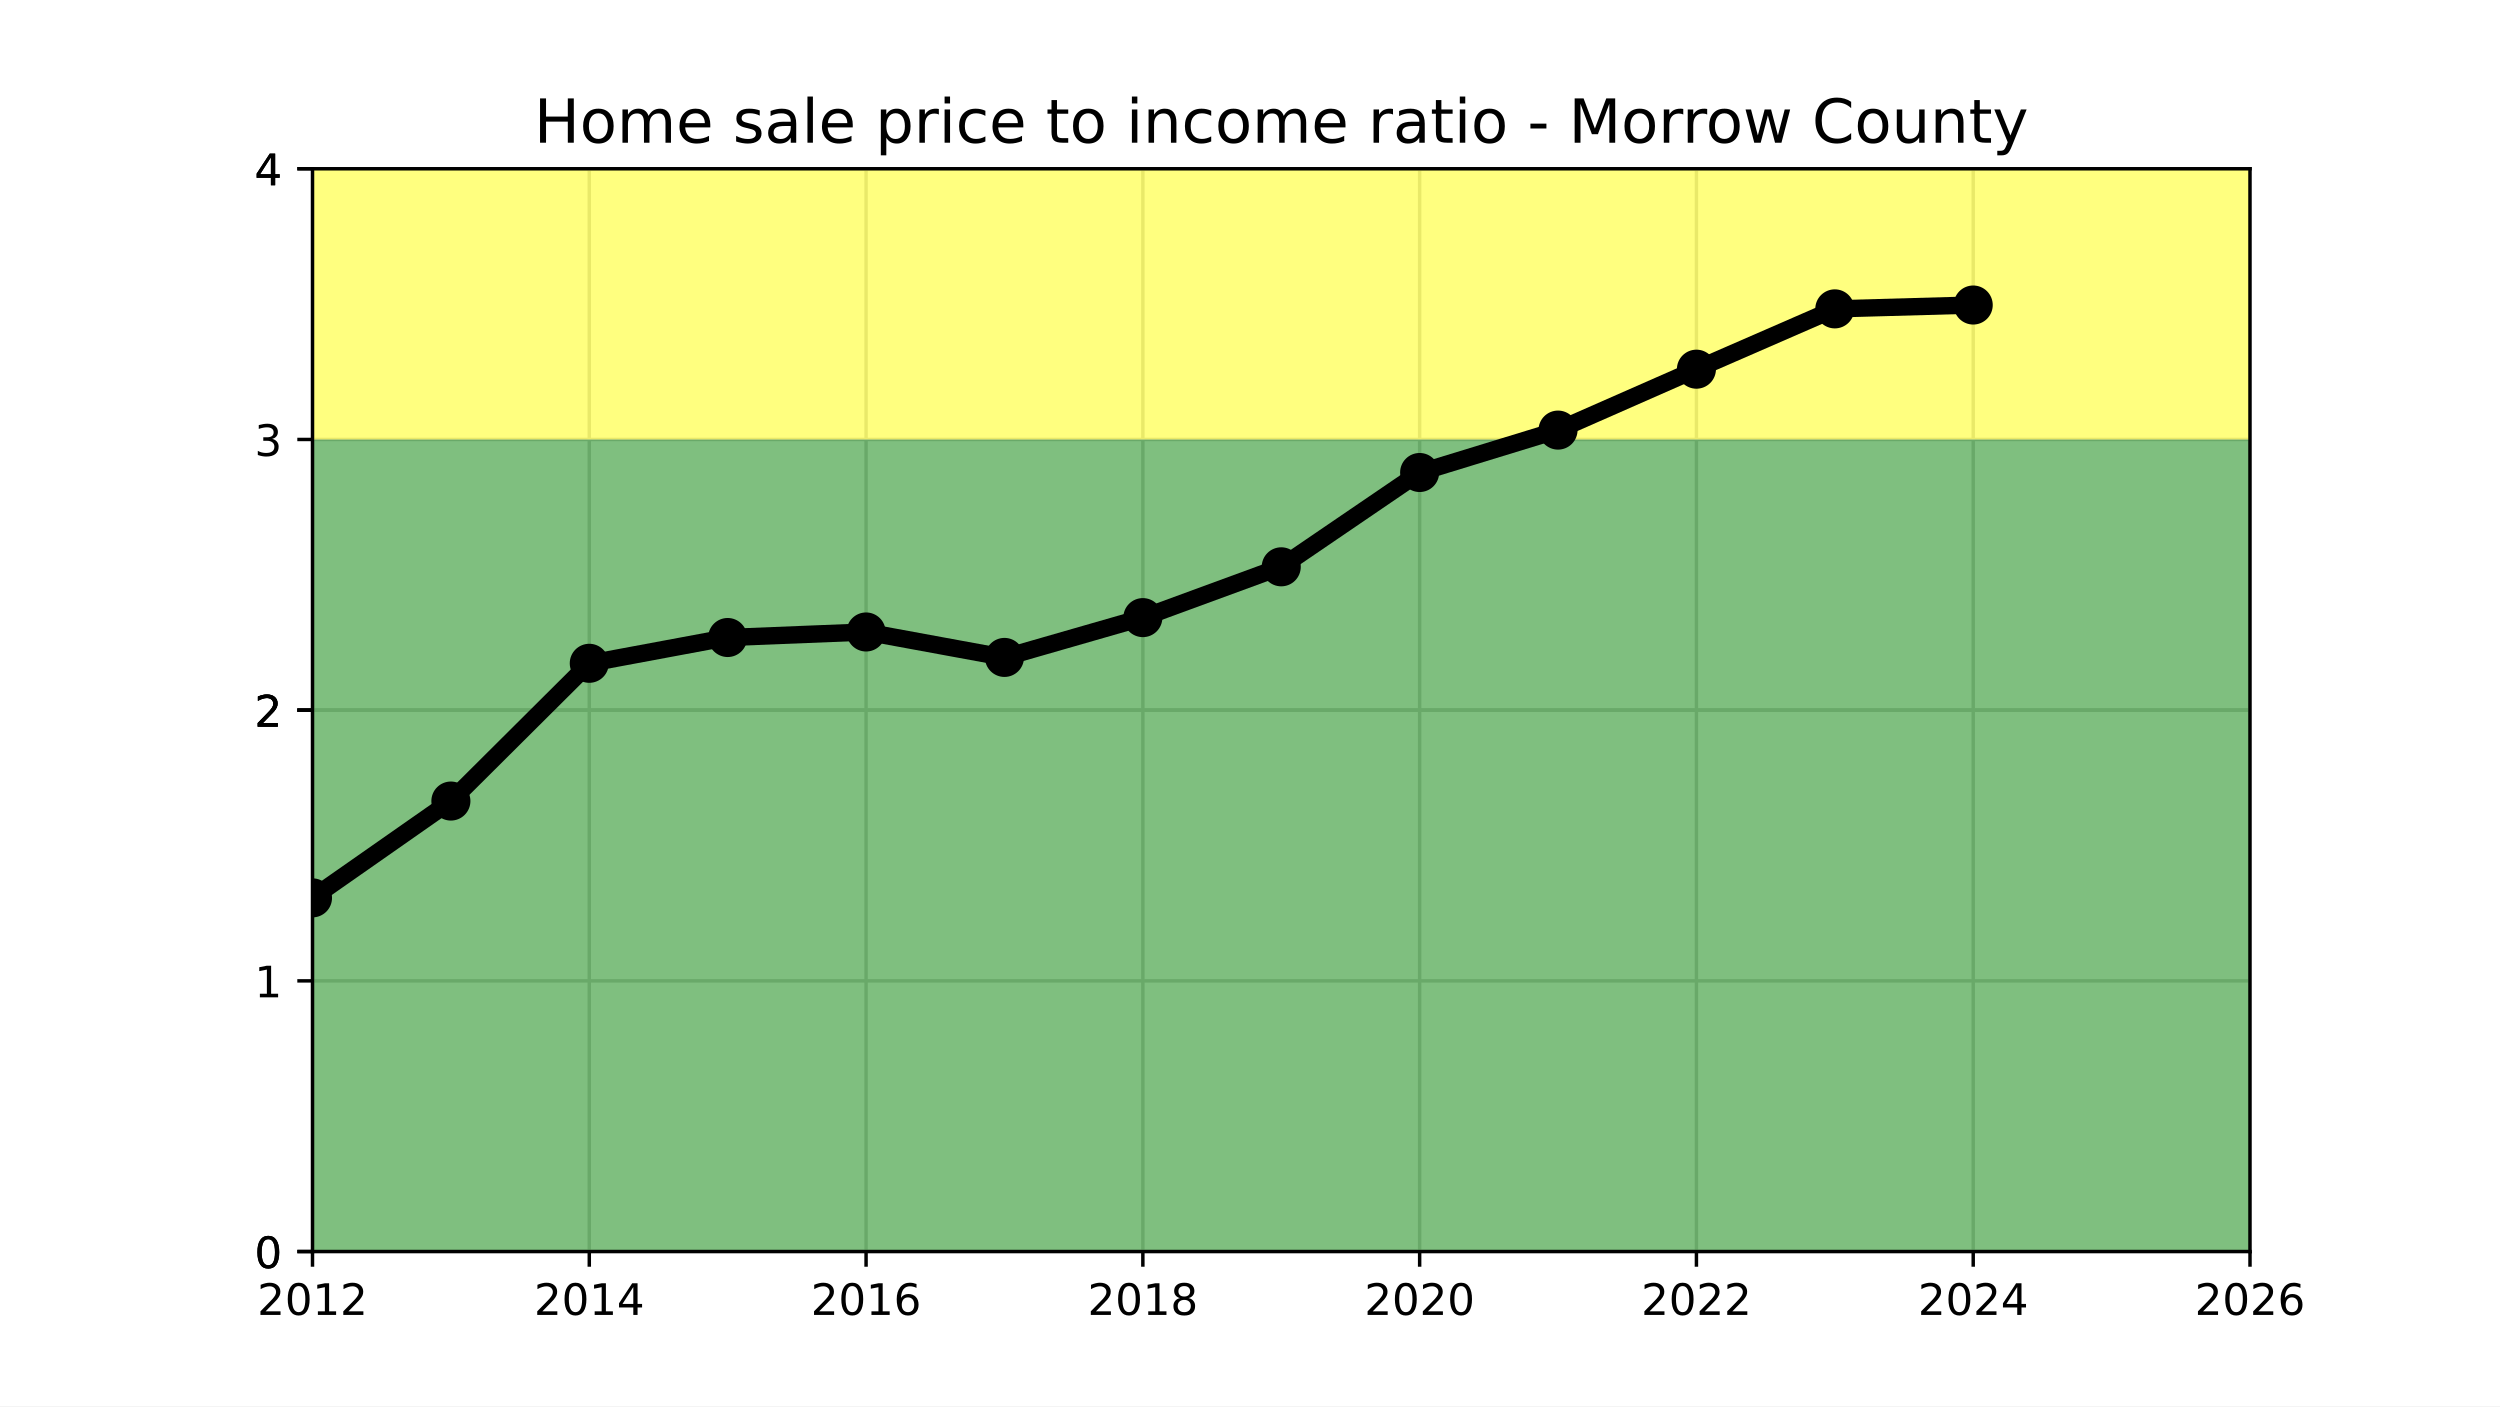
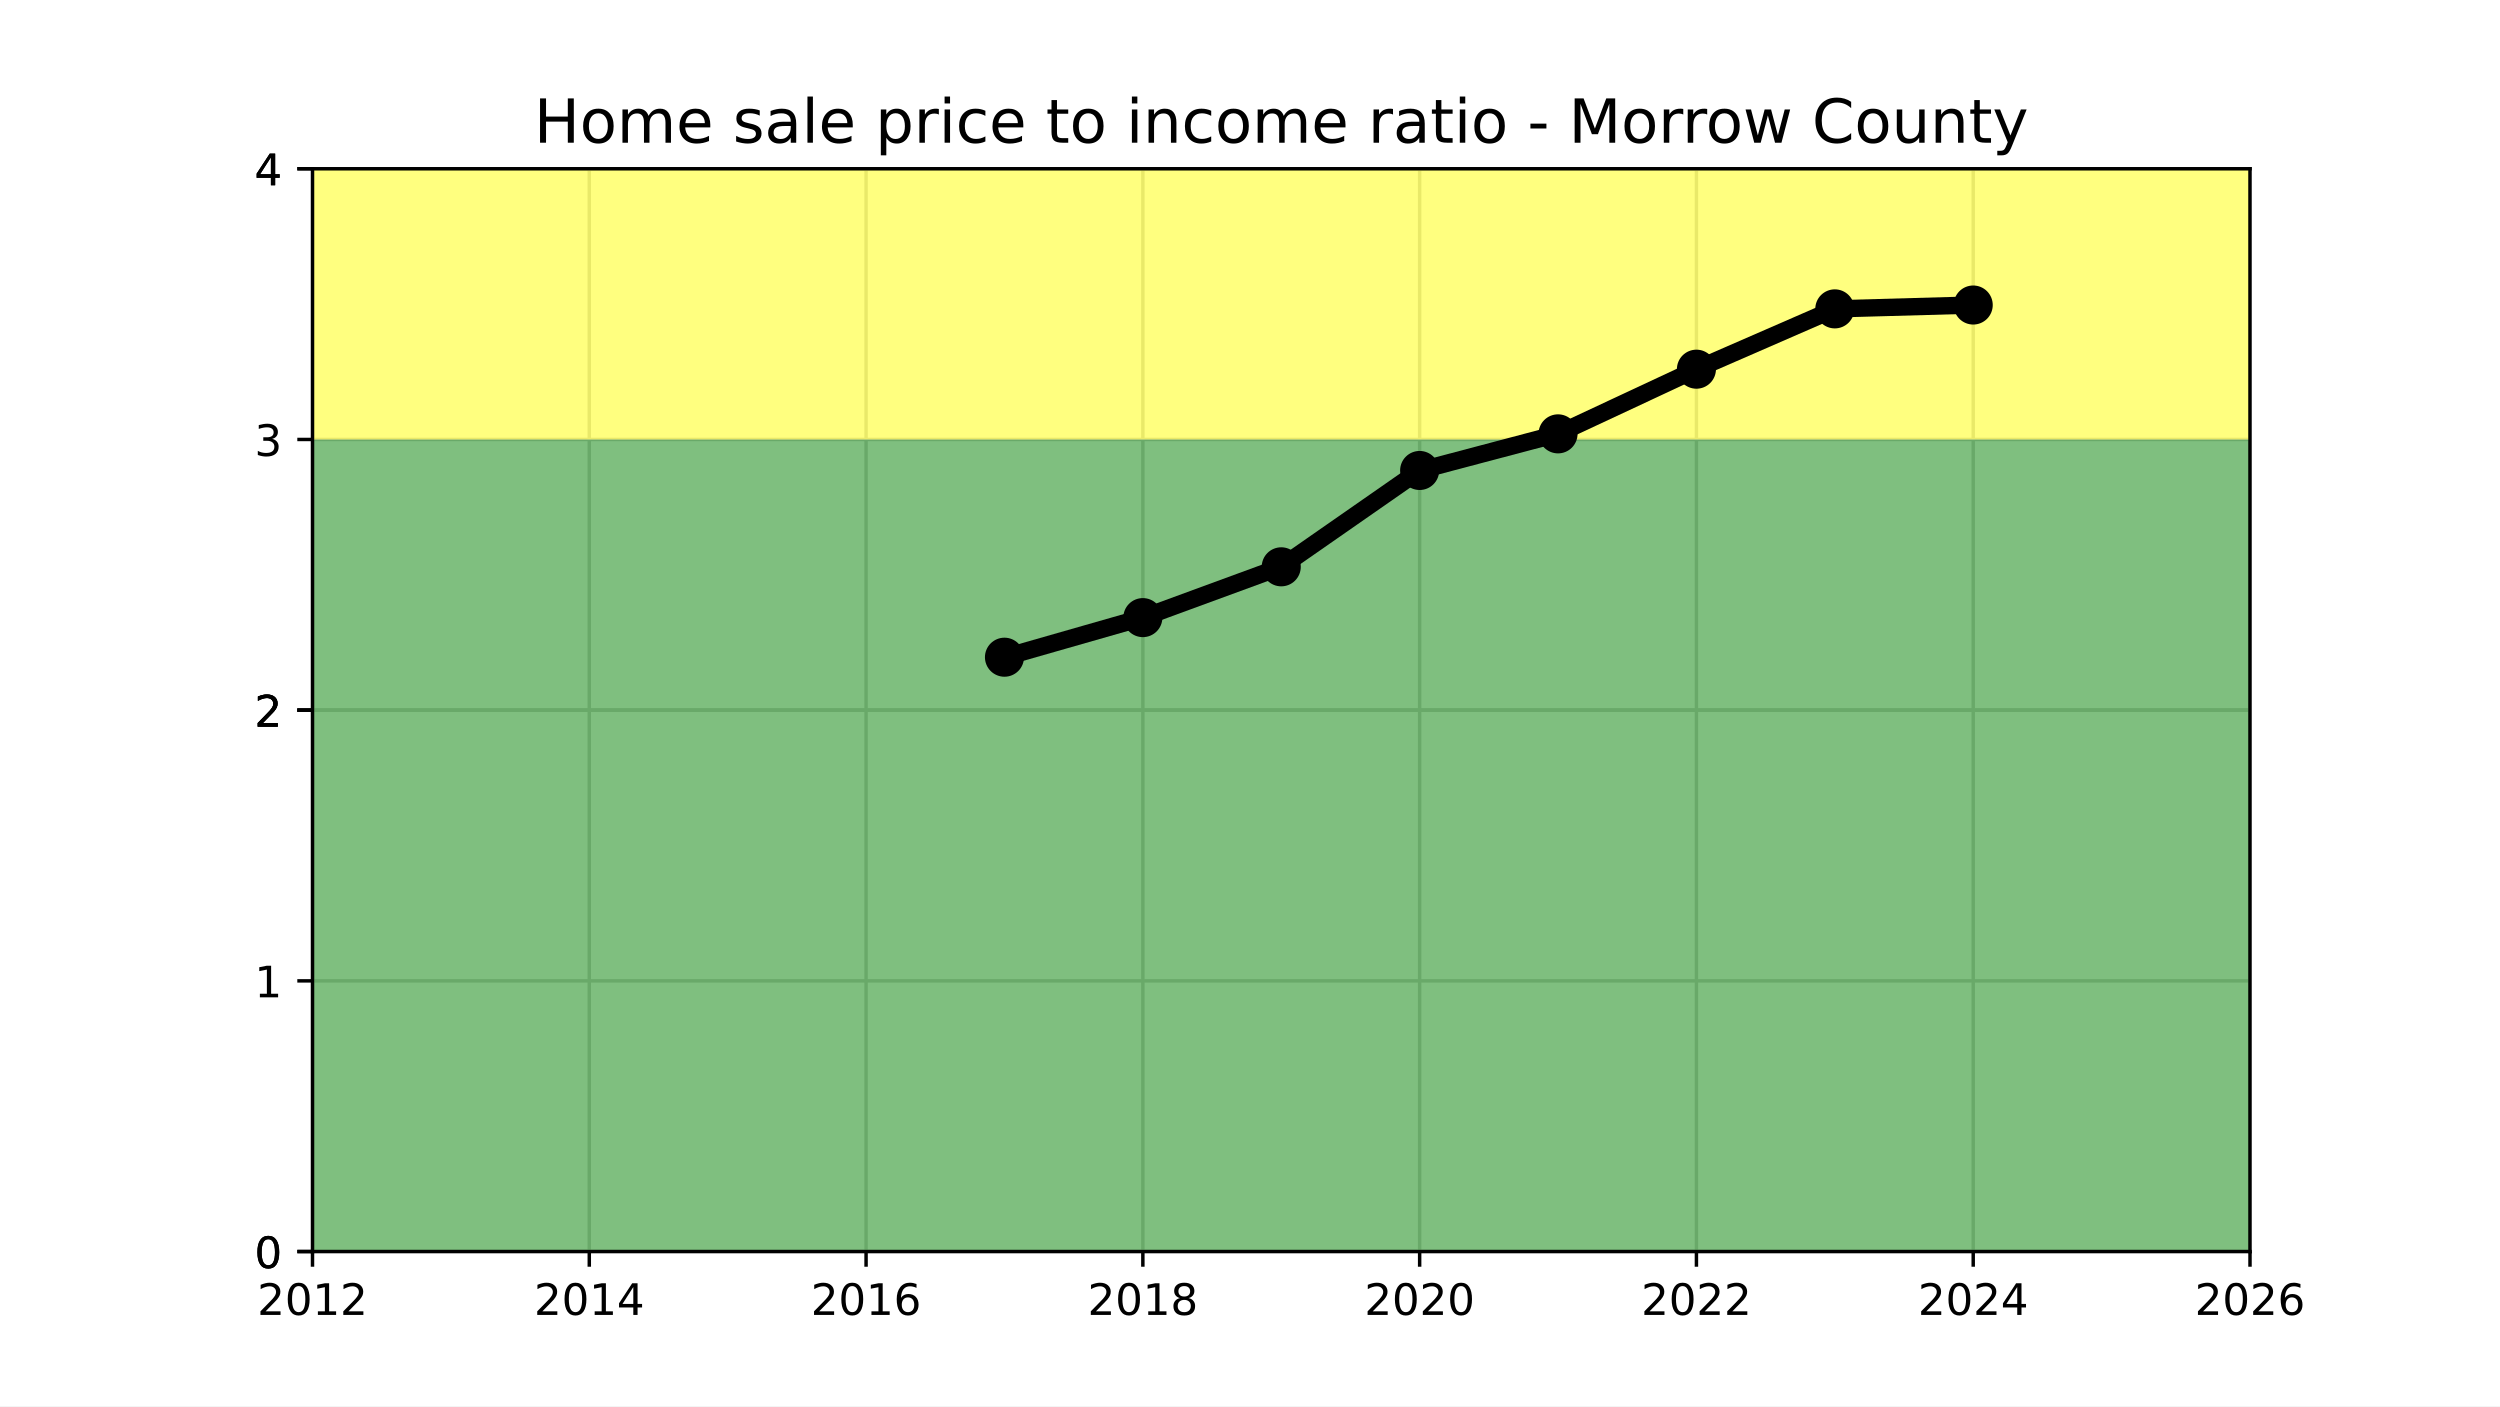
<svg xmlns="http://www.w3.org/2000/svg" xmlns:xlink="http://www.w3.org/1999/xlink" width="576pt" height="324pt" viewBox="0 0 576 324" version="1.1">
  <defs>
    <style type="text/css">*{stroke-linejoin: round; stroke-linecap: butt}</style>
  </defs>
  <g id="figure_1">
    <g id="patch_1">
      <path d="M 0 324  L 576 324  L 576 0  L 0 0  z " style="fill: #ffffff" />
    </g>
    <g id="axes_1">
      <g id="patch_2">
        <path d="M 72 288.36  L 518.4 288.36  L 518.4 38.88  L 72 38.88  z " style="fill: #ffffff" />
      </g>
      <g id="matplotlib.axis_1">
        <g id="xtick_1">
          <g id="line2d_1">
-             <path d="M 72 288.36  L 72 38.88  " clip-path="url(#p9c71d066c0)" style="fill: none; stroke: #d3d3d3; stroke-width: 0.8; stroke-linecap: square" />
+             <path d="M 72 288.36  L 72 38.88  " clip-path="url(#pd67e12b491)" style="fill: none; stroke: #d3d3d3; stroke-width: 0.8; stroke-linecap: square" />
          </g>
          <g id="line2d_2">
            <defs>
-               <path id="m30956fd23c" d="M 0 0  L 0 3.5  " style="stroke: #000000; stroke-width: 0.8" />
+               <path id="m61e543c232" d="M 0 0  L 0 3.5  " style="stroke: #000000; stroke-width: 0.8" />
            </defs>
            <g>
-               <use xlink:href="#m30956fd23c" x="72" y="288.36" style="stroke: #000000; stroke-width: 0.8" />
+               <use xlink:href="#m61e543c232" x="72" y="288.36" style="stroke: #000000; stroke-width: 0.8" />
            </g>
          </g>
          <g id="text_1">
            <g transform="translate(59.275 302.9584) scale(0.1 -0.1)">
              <defs>
                <path id="DejaVuSans-32" d="M 1228 531  L 3431 531  L 3431 0  L 469 0  L 469 531  Q 828 903 1448 1529  Q 2069 2156 2228 2338  Q 2531 2678 2651 2914  Q 2772 3150 2772 3378  Q 2772 3750 2511 3984  Q 2250 4219 1831 4219  Q 1534 4219 1204 4116  Q 875 4013 500 3803  L 500 4441  Q 881 4594 1212 4672  Q 1544 4750 1819 4750  Q 2544 4750 2975 4387  Q 3406 4025 3406 3419  Q 3406 3131 3298 2873  Q 3191 2616 2906 2266  Q 2828 2175 2409 1742  Q 1991 1309 1228 531  z " transform="scale(0.015625)" />
                <path id="DejaVuSans-30" d="M 2034 4250  Q 1547 4250 1301 3770  Q 1056 3291 1056 2328  Q 1056 1369 1301 889  Q 1547 409 2034 409  Q 2525 409 2770 889  Q 3016 1369 3016 2328  Q 3016 3291 2770 3770  Q 2525 4250 2034 4250  z M 2034 4750  Q 2819 4750 3233 4129  Q 3647 3509 3647 2328  Q 3647 1150 3233 529  Q 2819 -91 2034 -91  Q 1250 -91 836 529  Q 422 1150 422 2328  Q 422 3509 836 4129  Q 1250 4750 2034 4750  z " transform="scale(0.015625)" />
                <path id="DejaVuSans-31" d="M 794 531  L 1825 531  L 1825 4091  L 703 3866  L 703 4441  L 1819 4666  L 2450 4666  L 2450 531  L 3481 531  L 3481 0  L 794 0  L 794 531  z " transform="scale(0.015625)" />
              </defs>
              <use xlink:href="#DejaVuSans-32" />
              <use xlink:href="#DejaVuSans-30" transform="translate(63.62305 0)" />
              <use xlink:href="#DejaVuSans-31" transform="translate(127.2461 0)" />
              <use xlink:href="#DejaVuSans-32" transform="translate(190.8691 0)" />
            </g>
          </g>
        </g>
        <g id="xtick_2">
          <g id="line2d_3">
-             <path d="M 135.771 288.36  L 135.771 38.88  " clip-path="url(#p9c71d066c0)" style="fill: none; stroke: #d3d3d3; stroke-width: 0.8; stroke-linecap: square" />
+             <path d="M 135.771 288.36  L 135.771 38.88  " clip-path="url(#pd67e12b491)" style="fill: none; stroke: #d3d3d3; stroke-width: 0.8; stroke-linecap: square" />
          </g>
          <g id="line2d_4">
            <g>
-               <use xlink:href="#m30956fd23c" x="135.771" y="288.36" style="stroke: #000000; stroke-width: 0.8" />
+               <use xlink:href="#m61e543c232" x="135.771" y="288.36" style="stroke: #000000; stroke-width: 0.8" />
            </g>
          </g>
          <g id="text_2">
            <g transform="translate(123.0464 302.9584) scale(0.1 -0.1)">
              <defs>
                <path id="DejaVuSans-34" d="M 2419 4116  L 825 1625  L 2419 1625  L 2419 4116  z M 2253 4666  L 3047 4666  L 3047 1625  L 3713 1625  L 3713 1100  L 3047 1100  L 3047 0  L 2419 0  L 2419 1100  L 313 1100  L 313 1709  L 2253 4666  z " transform="scale(0.015625)" />
              </defs>
              <use xlink:href="#DejaVuSans-32" />
              <use xlink:href="#DejaVuSans-30" transform="translate(63.62305 0)" />
              <use xlink:href="#DejaVuSans-31" transform="translate(127.2461 0)" />
              <use xlink:href="#DejaVuSans-34" transform="translate(190.8691 0)" />
            </g>
          </g>
        </g>
        <g id="xtick_3">
          <g id="line2d_5">
-             <path d="M 199.543 288.36  L 199.543 38.88  " clip-path="url(#p9c71d066c0)" style="fill: none; stroke: #d3d3d3; stroke-width: 0.8; stroke-linecap: square" />
+             <path d="M 199.543 288.36  L 199.543 38.88  " clip-path="url(#pd67e12b491)" style="fill: none; stroke: #d3d3d3; stroke-width: 0.8; stroke-linecap: square" />
          </g>
          <g id="line2d_6">
            <g>
-               <use xlink:href="#m30956fd23c" x="199.543" y="288.36" style="stroke: #000000; stroke-width: 0.8" />
+               <use xlink:href="#m61e543c232" x="199.543" y="288.36" style="stroke: #000000; stroke-width: 0.8" />
            </g>
          </g>
          <g id="text_3">
            <g transform="translate(186.8179 302.9584) scale(0.1 -0.1)">
              <defs>
                <path id="DejaVuSans-36" d="M 2113 2584  Q 1688 2584 1439 2293  Q 1191 2003 1191 1497  Q 1191 994 1439 701  Q 1688 409 2113 409  Q 2538 409 2786 701  Q 3034 994 3034 1497  Q 3034 2003 2786 2293  Q 2538 2584 2113 2584  z M 3366 4563  L 3366 3988  Q 3128 4100 2886 4159  Q 2644 4219 2406 4219  Q 1781 4219 1451 3797  Q 1122 3375 1075 2522  Q 1259 2794 1537 2939  Q 1816 3084 2150 3084  Q 2853 3084 3261 2657  Q 3669 2231 3669 1497  Q 3669 778 3244 343  Q 2819 -91 2113 -91  Q 1303 -91 875 529  Q 447 1150 447 2328  Q 447 3434 972 4092  Q 1497 4750 2381 4750  Q 2619 4750 2861 4703  Q 3103 4656 3366 4563  z " transform="scale(0.015625)" />
              </defs>
              <use xlink:href="#DejaVuSans-32" />
              <use xlink:href="#DejaVuSans-30" transform="translate(63.62305 0)" />
              <use xlink:href="#DejaVuSans-31" transform="translate(127.2461 0)" />
              <use xlink:href="#DejaVuSans-36" transform="translate(190.8691 0)" />
            </g>
          </g>
        </g>
        <g id="xtick_4">
          <g id="line2d_7">
-             <path d="M 263.314 288.36  L 263.314 38.88  " clip-path="url(#p9c71d066c0)" style="fill: none; stroke: #d3d3d3; stroke-width: 0.8; stroke-linecap: square" />
+             <path d="M 263.314 288.36  L 263.314 38.88  " clip-path="url(#pd67e12b491)" style="fill: none; stroke: #d3d3d3; stroke-width: 0.8; stroke-linecap: square" />
          </g>
          <g id="line2d_8">
            <g>
-               <use xlink:href="#m30956fd23c" x="263.314" y="288.36" style="stroke: #000000; stroke-width: 0.8" />
+               <use xlink:href="#m61e543c232" x="263.314" y="288.36" style="stroke: #000000; stroke-width: 0.8" />
            </g>
          </g>
          <g id="text_4">
            <g transform="translate(250.5893 302.9584) scale(0.1 -0.1)">
              <defs>
                <path id="DejaVuSans-38" d="M 2034 2216  Q 1584 2216 1326 1975  Q 1069 1734 1069 1313  Q 1069 891 1326 650  Q 1584 409 2034 409  Q 2484 409 2743 651  Q 3003 894 3003 1313  Q 3003 1734 2745 1975  Q 2488 2216 2034 2216  z M 1403 2484  Q 997 2584 770 2862  Q 544 3141 544 3541  Q 544 4100 942 4425  Q 1341 4750 2034 4750  Q 2731 4750 3128 4425  Q 3525 4100 3525 3541  Q 3525 3141 3298 2862  Q 3072 2584 2669 2484  Q 3125 2378 3379 2068  Q 3634 1759 3634 1313  Q 3634 634 3220 271  Q 2806 -91 2034 -91  Q 1263 -91 848 271  Q 434 634 434 1313  Q 434 1759 690 2068  Q 947 2378 1403 2484  z M 1172 3481  Q 1172 3119 1398 2916  Q 1625 2713 2034 2713  Q 2441 2713 2670 2916  Q 2900 3119 2900 3481  Q 2900 3844 2670 4047  Q 2441 4250 2034 4250  Q 1625 4250 1398 4047  Q 1172 3844 1172 3481  z " transform="scale(0.015625)" />
              </defs>
              <use xlink:href="#DejaVuSans-32" />
              <use xlink:href="#DejaVuSans-30" transform="translate(63.62305 0)" />
              <use xlink:href="#DejaVuSans-31" transform="translate(127.2461 0)" />
              <use xlink:href="#DejaVuSans-38" transform="translate(190.8691 0)" />
            </g>
          </g>
        </g>
        <g id="xtick_5">
          <g id="line2d_9">
-             <path d="M 327.086 288.36  L 327.086 38.88  " clip-path="url(#p9c71d066c0)" style="fill: none; stroke: #d3d3d3; stroke-width: 0.8; stroke-linecap: square" />
+             <path d="M 327.086 288.36  L 327.086 38.88  " clip-path="url(#pd67e12b491)" style="fill: none; stroke: #d3d3d3; stroke-width: 0.8; stroke-linecap: square" />
          </g>
          <g id="line2d_10">
            <g>
-               <use xlink:href="#m30956fd23c" x="327.086" y="288.36" style="stroke: #000000; stroke-width: 0.8" />
+               <use xlink:href="#m61e543c232" x="327.086" y="288.36" style="stroke: #000000; stroke-width: 0.8" />
            </g>
          </g>
          <g id="text_5">
            <g transform="translate(314.3607 302.9584) scale(0.1 -0.1)">
              <use xlink:href="#DejaVuSans-32" />
              <use xlink:href="#DejaVuSans-30" transform="translate(63.62305 0)" />
              <use xlink:href="#DejaVuSans-32" transform="translate(127.2461 0)" />
              <use xlink:href="#DejaVuSans-30" transform="translate(190.8691 0)" />
            </g>
          </g>
        </g>
        <g id="xtick_6">
          <g id="line2d_11">
-             <path d="M 390.857 288.36  L 390.857 38.88  " clip-path="url(#p9c71d066c0)" style="fill: none; stroke: #d3d3d3; stroke-width: 0.8; stroke-linecap: square" />
+             <path d="M 390.857 288.36  L 390.857 38.88  " clip-path="url(#pd67e12b491)" style="fill: none; stroke: #d3d3d3; stroke-width: 0.8; stroke-linecap: square" />
          </g>
          <g id="line2d_12">
            <g>
-               <use xlink:href="#m30956fd23c" x="390.857" y="288.36" style="stroke: #000000; stroke-width: 0.8" />
+               <use xlink:href="#m61e543c232" x="390.857" y="288.36" style="stroke: #000000; stroke-width: 0.8" />
            </g>
          </g>
          <g id="text_6">
            <g transform="translate(378.1321 302.9584) scale(0.1 -0.1)">
              <use xlink:href="#DejaVuSans-32" />
              <use xlink:href="#DejaVuSans-30" transform="translate(63.62305 0)" />
              <use xlink:href="#DejaVuSans-32" transform="translate(127.2461 0)" />
              <use xlink:href="#DejaVuSans-32" transform="translate(190.8691 0)" />
            </g>
          </g>
        </g>
        <g id="xtick_7">
          <g id="line2d_13">
-             <path d="M 454.629 288.36  L 454.629 38.88  " clip-path="url(#p9c71d066c0)" style="fill: none; stroke: #d3d3d3; stroke-width: 0.8; stroke-linecap: square" />
+             <path d="M 454.629 288.36  L 454.629 38.88  " clip-path="url(#pd67e12b491)" style="fill: none; stroke: #d3d3d3; stroke-width: 0.8; stroke-linecap: square" />
          </g>
          <g id="line2d_14">
            <g>
-               <use xlink:href="#m30956fd23c" x="454.629" y="288.36" style="stroke: #000000; stroke-width: 0.8" />
+               <use xlink:href="#m61e543c232" x="454.629" y="288.36" style="stroke: #000000; stroke-width: 0.8" />
            </g>
          </g>
          <g id="text_7">
            <g transform="translate(441.9036 302.9584) scale(0.1 -0.1)">
              <use xlink:href="#DejaVuSans-32" />
              <use xlink:href="#DejaVuSans-30" transform="translate(63.62305 0)" />
              <use xlink:href="#DejaVuSans-32" transform="translate(127.2461 0)" />
              <use xlink:href="#DejaVuSans-34" transform="translate(190.8691 0)" />
            </g>
          </g>
        </g>
        <g id="xtick_8">
          <g id="line2d_15">
-             <path d="M 518.4 288.36  L 518.4 38.88  " clip-path="url(#p9c71d066c0)" style="fill: none; stroke: #d3d3d3; stroke-width: 0.8; stroke-linecap: square" />
+             <path d="M 518.4 288.36  L 518.4 38.88  " clip-path="url(#pd67e12b491)" style="fill: none; stroke: #d3d3d3; stroke-width: 0.8; stroke-linecap: square" />
          </g>
          <g id="line2d_16">
            <g>
-               <use xlink:href="#m30956fd23c" x="518.4" y="288.36" style="stroke: #000000; stroke-width: 0.8" />
+               <use xlink:href="#m61e543c232" x="518.4" y="288.36" style="stroke: #000000; stroke-width: 0.8" />
            </g>
          </g>
          <g id="text_8">
            <g transform="translate(505.675 302.9584) scale(0.1 -0.1)">
              <use xlink:href="#DejaVuSans-32" />
              <use xlink:href="#DejaVuSans-30" transform="translate(63.62305 0)" />
              <use xlink:href="#DejaVuSans-32" transform="translate(127.2461 0)" />
              <use xlink:href="#DejaVuSans-36" transform="translate(190.8691 0)" />
            </g>
          </g>
        </g>
      </g>
      <g id="matplotlib.axis_2">
        <g id="ytick_1">
          <g id="line2d_17">
-             <path d="M 72 288.36  L 518.4 288.36  " clip-path="url(#p9c71d066c0)" style="fill: none; stroke: #d3d3d3; stroke-width: 0.8; stroke-linecap: square" />
+             <path d="M 72 288.36  L 518.4 288.36  " clip-path="url(#pd67e12b491)" style="fill: none; stroke: #d3d3d3; stroke-width: 0.8; stroke-linecap: square" />
          </g>
          <g id="line2d_18">
            <defs>
-               <path id="mfe10c73b22" d="M 0 0  L -3.5 0  " style="stroke: #000000; stroke-width: 0.8" />
+               <path id="ma894401b81" d="M 0 0  L -3.5 0  " style="stroke: #000000; stroke-width: 0.8" />
            </defs>
            <g>
-               <use xlink:href="#mfe10c73b22" x="72" y="288.36" style="stroke: #000000; stroke-width: 0.8" />
+               <use xlink:href="#ma894401b81" x="72" y="288.36" style="stroke: #000000; stroke-width: 0.8" />
            </g>
          </g>
          <g id="text_9">
            <g transform="translate(58.6375 292.1592) scale(0.1 -0.1)">
              <use xlink:href="#DejaVuSans-30" />
            </g>
          </g>
        </g>
        <g id="ytick_2">
          <g id="line2d_19">
-             <path d="M 72 288.36  L 518.4 288.36  " clip-path="url(#p9c71d066c0)" style="fill: none; stroke: #d3d3d3; stroke-width: 0.8; stroke-linecap: square" />
+             <path d="M 72 288.36  L 518.4 288.36  " clip-path="url(#pd67e12b491)" style="fill: none; stroke: #d3d3d3; stroke-width: 0.8; stroke-linecap: square" />
          </g>
          <g id="line2d_20">
            <g>
-               <use xlink:href="#mfe10c73b22" x="72" y="288.36" style="stroke: #000000; stroke-width: 0.8" />
+               <use xlink:href="#ma894401b81" x="72" y="288.36" style="stroke: #000000; stroke-width: 0.8" />
            </g>
          </g>
          <g id="text_10">
            <g transform="translate(58.6375 292.1592) scale(0.1 -0.1)">
              <use xlink:href="#DejaVuSans-30" />
            </g>
          </g>
        </g>
        <g id="ytick_3">
          <g id="line2d_21">
-             <path d="M 72 225.99  L 518.4 225.99  " clip-path="url(#p9c71d066c0)" style="fill: none; stroke: #d3d3d3; stroke-width: 0.8; stroke-linecap: square" />
+             <path d="M 72 225.99  L 518.4 225.99  " clip-path="url(#pd67e12b491)" style="fill: none; stroke: #d3d3d3; stroke-width: 0.8; stroke-linecap: square" />
          </g>
          <g id="line2d_22">
            <g>
-               <use xlink:href="#mfe10c73b22" x="72" y="225.99" style="stroke: #000000; stroke-width: 0.8" />
+               <use xlink:href="#ma894401b81" x="72" y="225.99" style="stroke: #000000; stroke-width: 0.8" />
            </g>
          </g>
          <g id="text_11">
            <g transform="translate(58.6375 229.7892) scale(0.1 -0.1)">
              <use xlink:href="#DejaVuSans-31" />
            </g>
          </g>
        </g>
        <g id="ytick_4">
          <g id="line2d_23">
-             <path d="M 72 163.62  L 518.4 163.62  " clip-path="url(#p9c71d066c0)" style="fill: none; stroke: #d3d3d3; stroke-width: 0.8; stroke-linecap: square" />
+             <path d="M 72 163.62  L 518.4 163.62  " clip-path="url(#pd67e12b491)" style="fill: none; stroke: #d3d3d3; stroke-width: 0.8; stroke-linecap: square" />
          </g>
          <g id="line2d_24">
            <g>
-               <use xlink:href="#mfe10c73b22" x="72" y="163.62" style="stroke: #000000; stroke-width: 0.8" />
+               <use xlink:href="#ma894401b81" x="72" y="163.62" style="stroke: #000000; stroke-width: 0.8" />
            </g>
          </g>
          <g id="text_12">
            <g transform="translate(58.6375 167.4192) scale(0.1 -0.1)">
              <use xlink:href="#DejaVuSans-32" />
            </g>
          </g>
        </g>
        <g id="ytick_5">
          <g id="line2d_25">
-             <path d="M 72 163.62  L 518.4 163.62  " clip-path="url(#p9c71d066c0)" style="fill: none; stroke: #d3d3d3; stroke-width: 0.8; stroke-linecap: square" />
+             <path d="M 72 163.62  L 518.4 163.62  " clip-path="url(#pd67e12b491)" style="fill: none; stroke: #d3d3d3; stroke-width: 0.8; stroke-linecap: square" />
          </g>
          <g id="line2d_26">
            <g>
-               <use xlink:href="#mfe10c73b22" x="72" y="163.62" style="stroke: #000000; stroke-width: 0.8" />
+               <use xlink:href="#ma894401b81" x="72" y="163.62" style="stroke: #000000; stroke-width: 0.8" />
            </g>
          </g>
          <g id="text_13">
            <g transform="translate(58.6375 167.4192) scale(0.1 -0.1)">
              <use xlink:href="#DejaVuSans-32" />
            </g>
          </g>
        </g>
        <g id="ytick_6">
          <g id="line2d_27">
-             <path d="M 72 163.62  L 518.4 163.62  " clip-path="url(#p9c71d066c0)" style="fill: none; stroke: #d3d3d3; stroke-width: 0.8; stroke-linecap: square" />
+             <path d="M 72 163.62  L 518.4 163.62  " clip-path="url(#pd67e12b491)" style="fill: none; stroke: #d3d3d3; stroke-width: 0.8; stroke-linecap: square" />
          </g>
          <g id="line2d_28">
            <g>
-               <use xlink:href="#mfe10c73b22" x="72" y="163.62" style="stroke: #000000; stroke-width: 0.8" />
+               <use xlink:href="#ma894401b81" x="72" y="163.62" style="stroke: #000000; stroke-width: 0.8" />
            </g>
          </g>
          <g id="text_14">
            <g transform="translate(58.6375 167.4192) scale(0.1 -0.1)">
              <use xlink:href="#DejaVuSans-32" />
            </g>
          </g>
        </g>
        <g id="ytick_7">
          <g id="line2d_29">
-             <path d="M 72 101.25  L 518.4 101.25  " clip-path="url(#p9c71d066c0)" style="fill: none; stroke: #d3d3d3; stroke-width: 0.8; stroke-linecap: square" />
+             <path d="M 72 101.25  L 518.4 101.25  " clip-path="url(#pd67e12b491)" style="fill: none; stroke: #d3d3d3; stroke-width: 0.8; stroke-linecap: square" />
          </g>
          <g id="line2d_30">
            <g>
-               <use xlink:href="#mfe10c73b22" x="72" y="101.25" style="stroke: #000000; stroke-width: 0.8" />
+               <use xlink:href="#ma894401b81" x="72" y="101.25" style="stroke: #000000; stroke-width: 0.8" />
            </g>
          </g>
          <g id="text_15">
            <g transform="translate(58.6375 105.0492) scale(0.1 -0.1)">
              <defs>
                <path id="DejaVuSans-33" d="M 2597 2516  Q 3050 2419 3304 2112  Q 3559 1806 3559 1356  Q 3559 666 3084 287  Q 2609 -91 1734 -91  Q 1441 -91 1130 -33  Q 819 25 488 141  L 488 750  Q 750 597 1062 519  Q 1375 441 1716 441  Q 2309 441 2620 675  Q 2931 909 2931 1356  Q 2931 1769 2642 2001  Q 2353 2234 1838 2234  L 1294 2234  L 1294 2753  L 1863 2753  Q 2328 2753 2575 2939  Q 2822 3125 2822 3475  Q 2822 3834 2567 4026  Q 2313 4219 1838 4219  Q 1578 4219 1281 4162  Q 984 4106 628 3988  L 628 4550  Q 988 4650 1302 4700  Q 1616 4750 1894 4750  Q 2613 4750 3031 4423  Q 3450 4097 3450 3541  Q 3450 3153 3228 2886  Q 3006 2619 2597 2516  z " transform="scale(0.015625)" />
              </defs>
              <use xlink:href="#DejaVuSans-33" />
            </g>
          </g>
        </g>
        <g id="ytick_8">
          <g id="line2d_31">
-             <path d="M 72 38.88  L 518.4 38.88  " clip-path="url(#p9c71d066c0)" style="fill: none; stroke: #d3d3d3; stroke-width: 0.8; stroke-linecap: square" />
+             <path d="M 72 38.88  L 518.4 38.88  " clip-path="url(#pd67e12b491)" style="fill: none; stroke: #d3d3d3; stroke-width: 0.8; stroke-linecap: square" />
          </g>
          <g id="line2d_32">
            <g>
-               <use xlink:href="#mfe10c73b22" x="72" y="38.88" style="stroke: #000000; stroke-width: 0.8" />
+               <use xlink:href="#ma894401b81" x="72" y="38.88" style="stroke: #000000; stroke-width: 0.8" />
            </g>
          </g>
          <g id="text_16">
            <g transform="translate(58.6375 42.67922) scale(0.1 -0.1)">
              <use xlink:href="#DejaVuSans-34" />
            </g>
          </g>
        </g>
        <g id="ytick_9">
          <g id="line2d_33">
-             <path d="M 72 38.88  L 518.4 38.88  " clip-path="url(#p9c71d066c0)" style="fill: none; stroke: #d3d3d3; stroke-width: 0.8; stroke-linecap: square" />
+             <path d="M 72 38.88  L 518.4 38.88  " clip-path="url(#pd67e12b491)" style="fill: none; stroke: #d3d3d3; stroke-width: 0.8; stroke-linecap: square" />
          </g>
          <g id="line2d_34">
            <g>
-               <use xlink:href="#mfe10c73b22" x="72" y="38.88" style="stroke: #000000; stroke-width: 0.8" />
+               <use xlink:href="#ma894401b81" x="72" y="38.88" style="stroke: #000000; stroke-width: 0.8" />
            </g>
          </g>
          <g id="text_17">
            <g transform="translate(58.6375 42.67922) scale(0.1 -0.1)">
              <use xlink:href="#DejaVuSans-34" />
            </g>
          </g>
        </g>
      </g>
      <g id="FillBetweenPolyCollection_1">
-         <path d="M 72 101.25  L 72 288.36  L 103.886 288.36  L 135.771 288.36  L 167.657 288.36  L 199.543 288.36  L 231.429 288.36  L 263.314 288.36  L 295.2 288.36  L 327.086 288.36  L 358.971 288.36  L 390.857 288.36  L 422.743 288.36  L 454.629 288.36  L 486.514 288.36  L 518.4 288.36  L 518.4 101.25  L 518.4 101.25  L 486.514 101.25  L 454.629 101.25  L 422.743 101.25  L 390.857 101.25  L 358.971 101.25  L 327.086 101.25  L 295.2 101.25  L 263.314 101.25  L 231.429 101.25  L 199.543 101.25  L 167.657 101.25  L 135.771 101.25  L 103.886 101.25  L 72 101.25  z " clip-path="url(#p9c71d066c0)" style="fill: #008000; fill-opacity: 0.5" />
+         <path d="M 72 101.25  L 72 288.36  L 103.886 288.36  L 135.771 288.36  L 167.657 288.36  L 199.543 288.36  L 231.429 288.36  L 263.314 288.36  L 295.2 288.36  L 327.086 288.36  L 358.971 288.36  L 390.857 288.36  L 422.743 288.36  L 454.629 288.36  L 486.514 288.36  L 518.4 288.36  L 518.4 101.25  L 518.4 101.25  L 486.514 101.25  L 454.629 101.25  L 422.743 101.25  L 390.857 101.25  L 358.971 101.25  L 327.086 101.25  L 295.2 101.25  L 263.314 101.25  L 231.429 101.25  L 199.543 101.25  L 167.657 101.25  L 135.771 101.25  L 103.886 101.25  L 72 101.25  z " clip-path="url(#pd67e12b491)" style="fill: #008000; fill-opacity: 0.5" />
      </g>
      <g id="FillBetweenPolyCollection_2">
-         <path d="M 72 38.88  L 72 101.25  L 103.886 101.25  L 135.771 101.25  L 167.657 101.25  L 199.543 101.25  L 231.429 101.25  L 263.314 101.25  L 295.2 101.25  L 327.086 101.25  L 358.971 101.25  L 390.857 101.25  L 422.743 101.25  L 454.629 101.25  L 486.514 101.25  L 518.4 101.25  L 518.4 38.88  L 518.4 38.88  L 486.514 38.88  L 454.629 38.88  L 422.743 38.88  L 390.857 38.88  L 358.971 38.88  L 327.086 38.88  L 295.2 38.88  L 263.314 38.88  L 231.429 38.88  L 199.543 38.88  L 167.657 38.88  L 135.771 38.88  L 103.886 38.88  L 72 38.88  z " clip-path="url(#p9c71d066c0)" style="fill: #ffff00; fill-opacity: 0.5" />
+         <path d="M 72 38.88  L 72 101.25  L 103.886 101.25  L 135.771 101.25  L 167.657 101.25  L 199.543 101.25  L 231.429 101.25  L 263.314 101.25  L 295.2 101.25  L 327.086 101.25  L 358.971 101.25  L 390.857 101.25  L 422.743 101.25  L 454.629 101.25  L 486.514 101.25  L 518.4 101.25  L 518.4 38.88  L 518.4 38.88  L 486.514 38.88  L 454.629 38.88  L 422.743 38.88  L 390.857 38.88  L 358.971 38.88  L 327.086 38.88  L 295.2 38.88  L 263.314 38.88  L 231.429 38.88  L 199.543 38.88  L 167.657 38.88  L 135.771 38.88  L 103.886 38.88  L 72 38.88  z " clip-path="url(#pd67e12b491)" style="fill: #ffff00; fill-opacity: 0.5" />
      </g>
      <g id="line2d_35">
-         <path d="M 72 206.869  L 103.886 184.562  L 135.771 152.824  L 167.657 146.883  L 199.543 145.608  L 231.429 151.47  L 263.314 142.299  L 295.2 130.595  L 327.086 108.865  L 358.971 99.094  L 390.857 85.061  L 422.743 71.165  L 454.629 70.278  " clip-path="url(#p9c71d066c0)" style="fill: none; stroke: #000000; stroke-width: 4; stroke-linecap: square" />
+         <path d="M 231.429 151.421  L 263.314 142.299  L 295.2 130.595  L 327.086 108.397  L 358.971 99.962  L 390.857 85.061  L 422.743 71.165  L 454.629 70.278  " clip-path="url(#pd67e12b491)" style="fill: none; stroke: #000000; stroke-width: 4; stroke-linecap: square" />
        <defs>
-           <path id="me0804400c5" d="M 0 4  C 1.061 4 2.078 3.579 2.828 2.828  C 3.579 2.078 4 1.061 4 0  C 4 -1.061 3.579 -2.078 2.828 -2.828  C 2.078 -3.579 1.061 -4 0 -4  C -1.061 -4 -2.078 -3.579 -2.828 -2.828  C -3.579 -2.078 -4 -1.061 -4 0  C -4 1.061 -3.579 2.078 -2.828 2.828  C -2.078 3.579 -1.061 4 0 4  z " style="stroke: #000000" />
+           <path id="md7bfb4e867" d="M 0 4  C 1.061 4 2.078 3.579 2.828 2.828  C 3.579 2.078 4 1.061 4 0  C 4 -1.061 3.579 -2.078 2.828 -2.828  C 2.078 -3.579 1.061 -4 0 -4  C -1.061 -4 -2.078 -3.579 -2.828 -2.828  C -3.579 -2.078 -4 -1.061 -4 0  C -4 1.061 -3.579 2.078 -2.828 2.828  C -2.078 3.579 -1.061 4 0 4  z " style="stroke: #000000" />
        </defs>
-         <g clip-path="url(#p9c71d066c0)">
-           <use xlink:href="#me0804400c5" x="72" y="206.869" style="stroke: #000000" />
-           <use xlink:href="#me0804400c5" x="103.886" y="184.562" style="stroke: #000000" />
-           <use xlink:href="#me0804400c5" x="135.771" y="152.824" style="stroke: #000000" />
-           <use xlink:href="#me0804400c5" x="167.657" y="146.883" style="stroke: #000000" />
-           <use xlink:href="#me0804400c5" x="199.543" y="145.608" style="stroke: #000000" />
-           <use xlink:href="#me0804400c5" x="231.429" y="151.47" style="stroke: #000000" />
-           <use xlink:href="#me0804400c5" x="263.314" y="142.299" style="stroke: #000000" />
-           <use xlink:href="#me0804400c5" x="295.2" y="130.595" style="stroke: #000000" />
-           <use xlink:href="#me0804400c5" x="327.086" y="108.865" style="stroke: #000000" />
-           <use xlink:href="#me0804400c5" x="358.971" y="99.094" style="stroke: #000000" />
-           <use xlink:href="#me0804400c5" x="390.857" y="85.061" style="stroke: #000000" />
-           <use xlink:href="#me0804400c5" x="422.743" y="71.165" style="stroke: #000000" />
-           <use xlink:href="#me0804400c5" x="454.629" y="70.278" style="stroke: #000000" />
+         <g clip-path="url(#pd67e12b491)">
+           <use xlink:href="#md7bfb4e867" x="231.429" y="151.421" style="stroke: #000000" />
+           <use xlink:href="#md7bfb4e867" x="263.314" y="142.299" style="stroke: #000000" />
+           <use xlink:href="#md7bfb4e867" x="295.2" y="130.595" style="stroke: #000000" />
+           <use xlink:href="#md7bfb4e867" x="327.086" y="108.397" style="stroke: #000000" />
+           <use xlink:href="#md7bfb4e867" x="358.971" y="99.962" style="stroke: #000000" />
+           <use xlink:href="#md7bfb4e867" x="390.857" y="85.061" style="stroke: #000000" />
+           <use xlink:href="#md7bfb4e867" x="422.743" y="71.165" style="stroke: #000000" />
+           <use xlink:href="#md7bfb4e867" x="454.629" y="70.278" style="stroke: #000000" />
        </g>
      </g>
      <g id="patch_3">
        <path d="M 72 288.36  L 72 38.88  " style="fill: none; stroke: #000000; stroke-width: 0.8; stroke-linejoin: miter; stroke-linecap: square" />
      </g>
      <g id="patch_4">
        <path d="M 518.4 288.36  L 518.4 38.88  " style="fill: none; stroke: #000000; stroke-width: 0.8; stroke-linejoin: miter; stroke-linecap: square" />
      </g>
      <g id="patch_5">
        <path d="M 72 288.36  L 518.4 288.36  " style="fill: none; stroke: #000000; stroke-width: 0.8; stroke-linejoin: miter; stroke-linecap: square" />
      </g>
      <g id="patch_6">
        <path d="M 72 38.88  L 518.4 38.88  " style="fill: none; stroke: #000000; stroke-width: 0.8; stroke-linejoin: miter; stroke-linecap: square" />
      </g>
      <g id="text_18">
        <g transform="translate(123.0514 32.88) scale(0.14 -0.14)">
          <defs>
            <path id="DejaVuSans-48" d="M 628 4666  L 1259 4666  L 1259 2753  L 3553 2753  L 3553 4666  L 4184 4666  L 4184 0  L 3553 0  L 3553 2222  L 1259 2222  L 1259 0  L 628 0  L 628 4666  z " transform="scale(0.015625)" />
            <path id="DejaVuSans-6f" d="M 1959 3097  Q 1497 3097 1228 2736  Q 959 2375 959 1747  Q 959 1119 1226 758  Q 1494 397 1959 397  Q 2419 397 2687 759  Q 2956 1122 2956 1747  Q 2956 2369 2687 2733  Q 2419 3097 1959 3097  z M 1959 3584  Q 2709 3584 3137 3096  Q 3566 2609 3566 1747  Q 3566 888 3137 398  Q 2709 -91 1959 -91  Q 1206 -91 779 398  Q 353 888 353 1747  Q 353 2609 779 3096  Q 1206 3584 1959 3584  z " transform="scale(0.015625)" />
            <path id="DejaVuSans-6d" d="M 3328 2828  Q 3544 3216 3844 3400  Q 4144 3584 4550 3584  Q 5097 3584 5394 3201  Q 5691 2819 5691 2113  L 5691 0  L 5113 0  L 5113 2094  Q 5113 2597 4934 2840  Q 4756 3084 4391 3084  Q 3944 3084 3684 2787  Q 3425 2491 3425 1978  L 3425 0  L 2847 0  L 2847 2094  Q 2847 2600 2669 2842  Q 2491 3084 2119 3084  Q 1678 3084 1418 2786  Q 1159 2488 1159 1978  L 1159 0  L 581 0  L 581 3500  L 1159 3500  L 1159 2956  Q 1356 3278 1631 3431  Q 1906 3584 2284 3584  Q 2666 3584 2933 3390  Q 3200 3197 3328 2828  z " transform="scale(0.015625)" />
            <path id="DejaVuSans-65" d="M 3597 1894  L 3597 1613  L 953 1613  Q 991 1019 1311 708  Q 1631 397 2203 397  Q 2534 397 2845 478  Q 3156 559 3463 722  L 3463 178  Q 3153 47 2828 -22  Q 2503 -91 2169 -91  Q 1331 -91 842 396  Q 353 884 353 1716  Q 353 2575 817 3079  Q 1281 3584 2069 3584  Q 2775 3584 3186 3129  Q 3597 2675 3597 1894  z M 3022 2063  Q 3016 2534 2758 2815  Q 2500 3097 2075 3097  Q 1594 3097 1305 2825  Q 1016 2553 972 2059  L 3022 2063  z " transform="scale(0.015625)" />
            <path id="DejaVuSans-20" transform="scale(0.015625)" />
            <path id="DejaVuSans-73" d="M 2834 3397  L 2834 2853  Q 2591 2978 2328 3040  Q 2066 3103 1784 3103  Q 1356 3103 1142 2972  Q 928 2841 928 2578  Q 928 2378 1081 2264  Q 1234 2150 1697 2047  L 1894 2003  Q 2506 1872 2764 1633  Q 3022 1394 3022 966  Q 3022 478 2636 193  Q 2250 -91 1575 -91  Q 1294 -91 989 -36  Q 684 19 347 128  L 347 722  Q 666 556 975 473  Q 1284 391 1588 391  Q 1994 391 2212 530  Q 2431 669 2431 922  Q 2431 1156 2273 1281  Q 2116 1406 1581 1522  L 1381 1569  Q 847 1681 609 1914  Q 372 2147 372 2553  Q 372 3047 722 3315  Q 1072 3584 1716 3584  Q 2034 3584 2315 3537  Q 2597 3491 2834 3397  z " transform="scale(0.015625)" />
            <path id="DejaVuSans-61" d="M 2194 1759  Q 1497 1759 1228 1600  Q 959 1441 959 1056  Q 959 750 1161 570  Q 1363 391 1709 391  Q 2188 391 2477 730  Q 2766 1069 2766 1631  L 2766 1759  L 2194 1759  z M 3341 1997  L 3341 0  L 2766 0  L 2766 531  Q 2569 213 2275 61  Q 1981 -91 1556 -91  Q 1019 -91 701 211  Q 384 513 384 1019  Q 384 1609 779 1909  Q 1175 2209 1959 2209  L 2766 2209  L 2766 2266  Q 2766 2663 2505 2880  Q 2244 3097 1772 3097  Q 1472 3097 1187 3025  Q 903 2953 641 2809  L 641 3341  Q 956 3463 1253 3523  Q 1550 3584 1831 3584  Q 2591 3584 2966 3190  Q 3341 2797 3341 1997  z " transform="scale(0.015625)" />
            <path id="DejaVuSans-6c" d="M 603 4863  L 1178 4863  L 1178 0  L 603 0  L 603 4863  z " transform="scale(0.015625)" />
            <path id="DejaVuSans-70" d="M 1159 525  L 1159 -1331  L 581 -1331  L 581 3500  L 1159 3500  L 1159 2969  Q 1341 3281 1617 3432  Q 1894 3584 2278 3584  Q 2916 3584 3314 3078  Q 3713 2572 3713 1747  Q 3713 922 3314 415  Q 2916 -91 2278 -91  Q 1894 -91 1617 61  Q 1341 213 1159 525  z M 3116 1747  Q 3116 2381 2855 2742  Q 2594 3103 2138 3103  Q 1681 3103 1420 2742  Q 1159 2381 1159 1747  Q 1159 1113 1420 752  Q 1681 391 2138 391  Q 2594 391 2855 752  Q 3116 1113 3116 1747  z " transform="scale(0.015625)" />
            <path id="DejaVuSans-72" d="M 2631 2963  Q 2534 3019 2420 3045  Q 2306 3072 2169 3072  Q 1681 3072 1420 2755  Q 1159 2438 1159 1844  L 1159 0  L 581 0  L 581 3500  L 1159 3500  L 1159 2956  Q 1341 3275 1631 3429  Q 1922 3584 2338 3584  Q 2397 3584 2469 3576  Q 2541 3569 2628 3553  L 2631 2963  z " transform="scale(0.015625)" />
            <path id="DejaVuSans-69" d="M 603 3500  L 1178 3500  L 1178 0  L 603 0  L 603 3500  z M 603 4863  L 1178 4863  L 1178 4134  L 603 4134  L 603 4863  z " transform="scale(0.015625)" />
            <path id="DejaVuSans-63" d="M 3122 3366  L 3122 2828  Q 2878 2963 2633 3030  Q 2388 3097 2138 3097  Q 1578 3097 1268 2742  Q 959 2388 959 1747  Q 959 1106 1268 751  Q 1578 397 2138 397  Q 2388 397 2633 464  Q 2878 531 3122 666  L 3122 134  Q 2881 22 2623 -34  Q 2366 -91 2075 -91  Q 1284 -91 818 406  Q 353 903 353 1747  Q 353 2603 823 3093  Q 1294 3584 2113 3584  Q 2378 3584 2631 3529  Q 2884 3475 3122 3366  z " transform="scale(0.015625)" />
            <path id="DejaVuSans-74" d="M 1172 4494  L 1172 3500  L 2356 3500  L 2356 3053  L 1172 3053  L 1172 1153  Q 1172 725 1289 603  Q 1406 481 1766 481  L 2356 481  L 2356 0  L 1766 0  Q 1100 0 847 248  Q 594 497 594 1153  L 594 3053  L 172 3053  L 172 3500  L 594 3500  L 594 4494  L 1172 4494  z " transform="scale(0.015625)" />
            <path id="DejaVuSans-6e" d="M 3513 2113  L 3513 0  L 2938 0  L 2938 2094  Q 2938 2591 2744 2837  Q 2550 3084 2163 3084  Q 1697 3084 1428 2787  Q 1159 2491 1159 1978  L 1159 0  L 581 0  L 581 3500  L 1159 3500  L 1159 2956  Q 1366 3272 1645 3428  Q 1925 3584 2291 3584  Q 2894 3584 3203 3211  Q 3513 2838 3513 2113  z " transform="scale(0.015625)" />
            <path id="DejaVuSans-2d" d="M 313 2009  L 1997 2009  L 1997 1497  L 313 1497  L 313 2009  z " transform="scale(0.015625)" />
            <path id="DejaVuSans-4d" d="M 628 4666  L 1569 4666  L 2759 1491  L 3956 4666  L 4897 4666  L 4897 0  L 4281 0  L 4281 4097  L 3078 897  L 2444 897  L 1241 4097  L 1241 0  L 628 0  L 628 4666  z " transform="scale(0.015625)" />
            <path id="DejaVuSans-77" d="M 269 3500  L 844 3500  L 1563 769  L 2278 3500  L 2956 3500  L 3675 769  L 4391 3500  L 4966 3500  L 4050 0  L 3372 0  L 2619 2869  L 1863 0  L 1184 0  L 269 3500  z " transform="scale(0.015625)" />
            <path id="DejaVuSans-43" d="M 4122 4306  L 4122 3641  Q 3803 3938 3442 4084  Q 3081 4231 2675 4231  Q 1875 4231 1450 3742  Q 1025 3253 1025 2328  Q 1025 1406 1450 917  Q 1875 428 2675 428  Q 3081 428 3442 575  Q 3803 722 4122 1019  L 4122 359  Q 3791 134 3420 21  Q 3050 -91 2638 -91  Q 1578 -91 968 557  Q 359 1206 359 2328  Q 359 3453 968 4101  Q 1578 4750 2638 4750  Q 3056 4750 3426 4639  Q 3797 4528 4122 4306  z " transform="scale(0.015625)" />
            <path id="DejaVuSans-75" d="M 544 1381  L 544 3500  L 1119 3500  L 1119 1403  Q 1119 906 1312 657  Q 1506 409 1894 409  Q 2359 409 2629 706  Q 2900 1003 2900 1516  L 2900 3500  L 3475 3500  L 3475 0  L 2900 0  L 2900 538  Q 2691 219 2414 64  Q 2138 -91 1772 -91  Q 1169 -91 856 284  Q 544 659 544 1381  z M 1991 3584  L 1991 3584  z " transform="scale(0.015625)" />
            <path id="DejaVuSans-79" d="M 2059 -325  Q 1816 -950 1584 -1140  Q 1353 -1331 966 -1331  L 506 -1331  L 506 -850  L 844 -850  Q 1081 -850 1212 -737  Q 1344 -625 1503 -206  L 1606 56  L 191 3500  L 800 3500  L 1894 763  L 2988 3500  L 3597 3500  L 2059 -325  z " transform="scale(0.015625)" />
          </defs>
          <use xlink:href="#DejaVuSans-48" />
          <use xlink:href="#DejaVuSans-6f" transform="translate(75.19531 0)" />
          <use xlink:href="#DejaVuSans-6d" transform="translate(136.377 0)" />
          <use xlink:href="#DejaVuSans-65" transform="translate(233.7891 0)" />
          <use xlink:href="#DejaVuSans-20" transform="translate(295.3125 0)" />
          <use xlink:href="#DejaVuSans-73" transform="translate(327.0996 0)" />
          <use xlink:href="#DejaVuSans-61" transform="translate(379.1992 0)" />
          <use xlink:href="#DejaVuSans-6c" transform="translate(440.4785 0)" />
          <use xlink:href="#DejaVuSans-65" transform="translate(468.2617 0)" />
          <use xlink:href="#DejaVuSans-20" transform="translate(529.7852 0)" />
          <use xlink:href="#DejaVuSans-70" transform="translate(561.5723 0)" />
          <use xlink:href="#DejaVuSans-72" transform="translate(625.0488 0)" />
          <use xlink:href="#DejaVuSans-69" transform="translate(666.1621 0)" />
          <use xlink:href="#DejaVuSans-63" transform="translate(693.9453 0)" />
          <use xlink:href="#DejaVuSans-65" transform="translate(748.9258 0)" />
          <use xlink:href="#DejaVuSans-20" transform="translate(810.4492 0)" />
          <use xlink:href="#DejaVuSans-74" transform="translate(842.2363 0)" />
          <use xlink:href="#DejaVuSans-6f" transform="translate(881.4453 0)" />
          <use xlink:href="#DejaVuSans-20" transform="translate(942.627 0)" />
          <use xlink:href="#DejaVuSans-69" transform="translate(974.4141 0)" />
          <use xlink:href="#DejaVuSans-6e" transform="translate(1002.197 0)" />
          <use xlink:href="#DejaVuSans-63" transform="translate(1065.576 0)" />
          <use xlink:href="#DejaVuSans-6f" transform="translate(1120.557 0)" />
          <use xlink:href="#DejaVuSans-6d" transform="translate(1181.738 0)" />
          <use xlink:href="#DejaVuSans-65" transform="translate(1279.15 0)" />
          <use xlink:href="#DejaVuSans-20" transform="translate(1340.674 0)" />
          <use xlink:href="#DejaVuSans-72" transform="translate(1372.461 0)" />
          <use xlink:href="#DejaVuSans-61" transform="translate(1413.574 0)" />
          <use xlink:href="#DejaVuSans-74" transform="translate(1474.854 0)" />
          <use xlink:href="#DejaVuSans-69" transform="translate(1514.062 0)" />
          <use xlink:href="#DejaVuSans-6f" transform="translate(1541.846 0)" />
          <use xlink:href="#DejaVuSans-20" transform="translate(1603.027 0)" />
          <use xlink:href="#DejaVuSans-2d" transform="translate(1634.814 0)" />
          <use xlink:href="#DejaVuSans-20" transform="translate(1670.898 0)" />
          <use xlink:href="#DejaVuSans-4d" transform="translate(1702.686 0)" />
          <use xlink:href="#DejaVuSans-6f" transform="translate(1788.965 0)" />
          <use xlink:href="#DejaVuSans-72" transform="translate(1850.146 0)" />
          <use xlink:href="#DejaVuSans-72" transform="translate(1889.51 0)" />
          <use xlink:href="#DejaVuSans-6f" transform="translate(1928.373 0)" />
          <use xlink:href="#DejaVuSans-77" transform="translate(1989.555 0)" />
          <use xlink:href="#DejaVuSans-20" transform="translate(2071.342 0)" />
          <use xlink:href="#DejaVuSans-43" transform="translate(2103.129 0)" />
          <use xlink:href="#DejaVuSans-6f" transform="translate(2172.953 0)" />
          <use xlink:href="#DejaVuSans-75" transform="translate(2234.135 0)" />
          <use xlink:href="#DejaVuSans-6e" transform="translate(2297.514 0)" />
          <use xlink:href="#DejaVuSans-74" transform="translate(2360.893 0)" />
          <use xlink:href="#DejaVuSans-79" transform="translate(2400.102 0)" />
        </g>
      </g>
    </g>
  </g>
  <defs>
-     <clipPath id="p9c71d066c0">
+     <clipPath id="pd67e12b491">
      <rect x="72" y="38.88" width="446.4" height="249.48" />
    </clipPath>
  </defs>
</svg>
